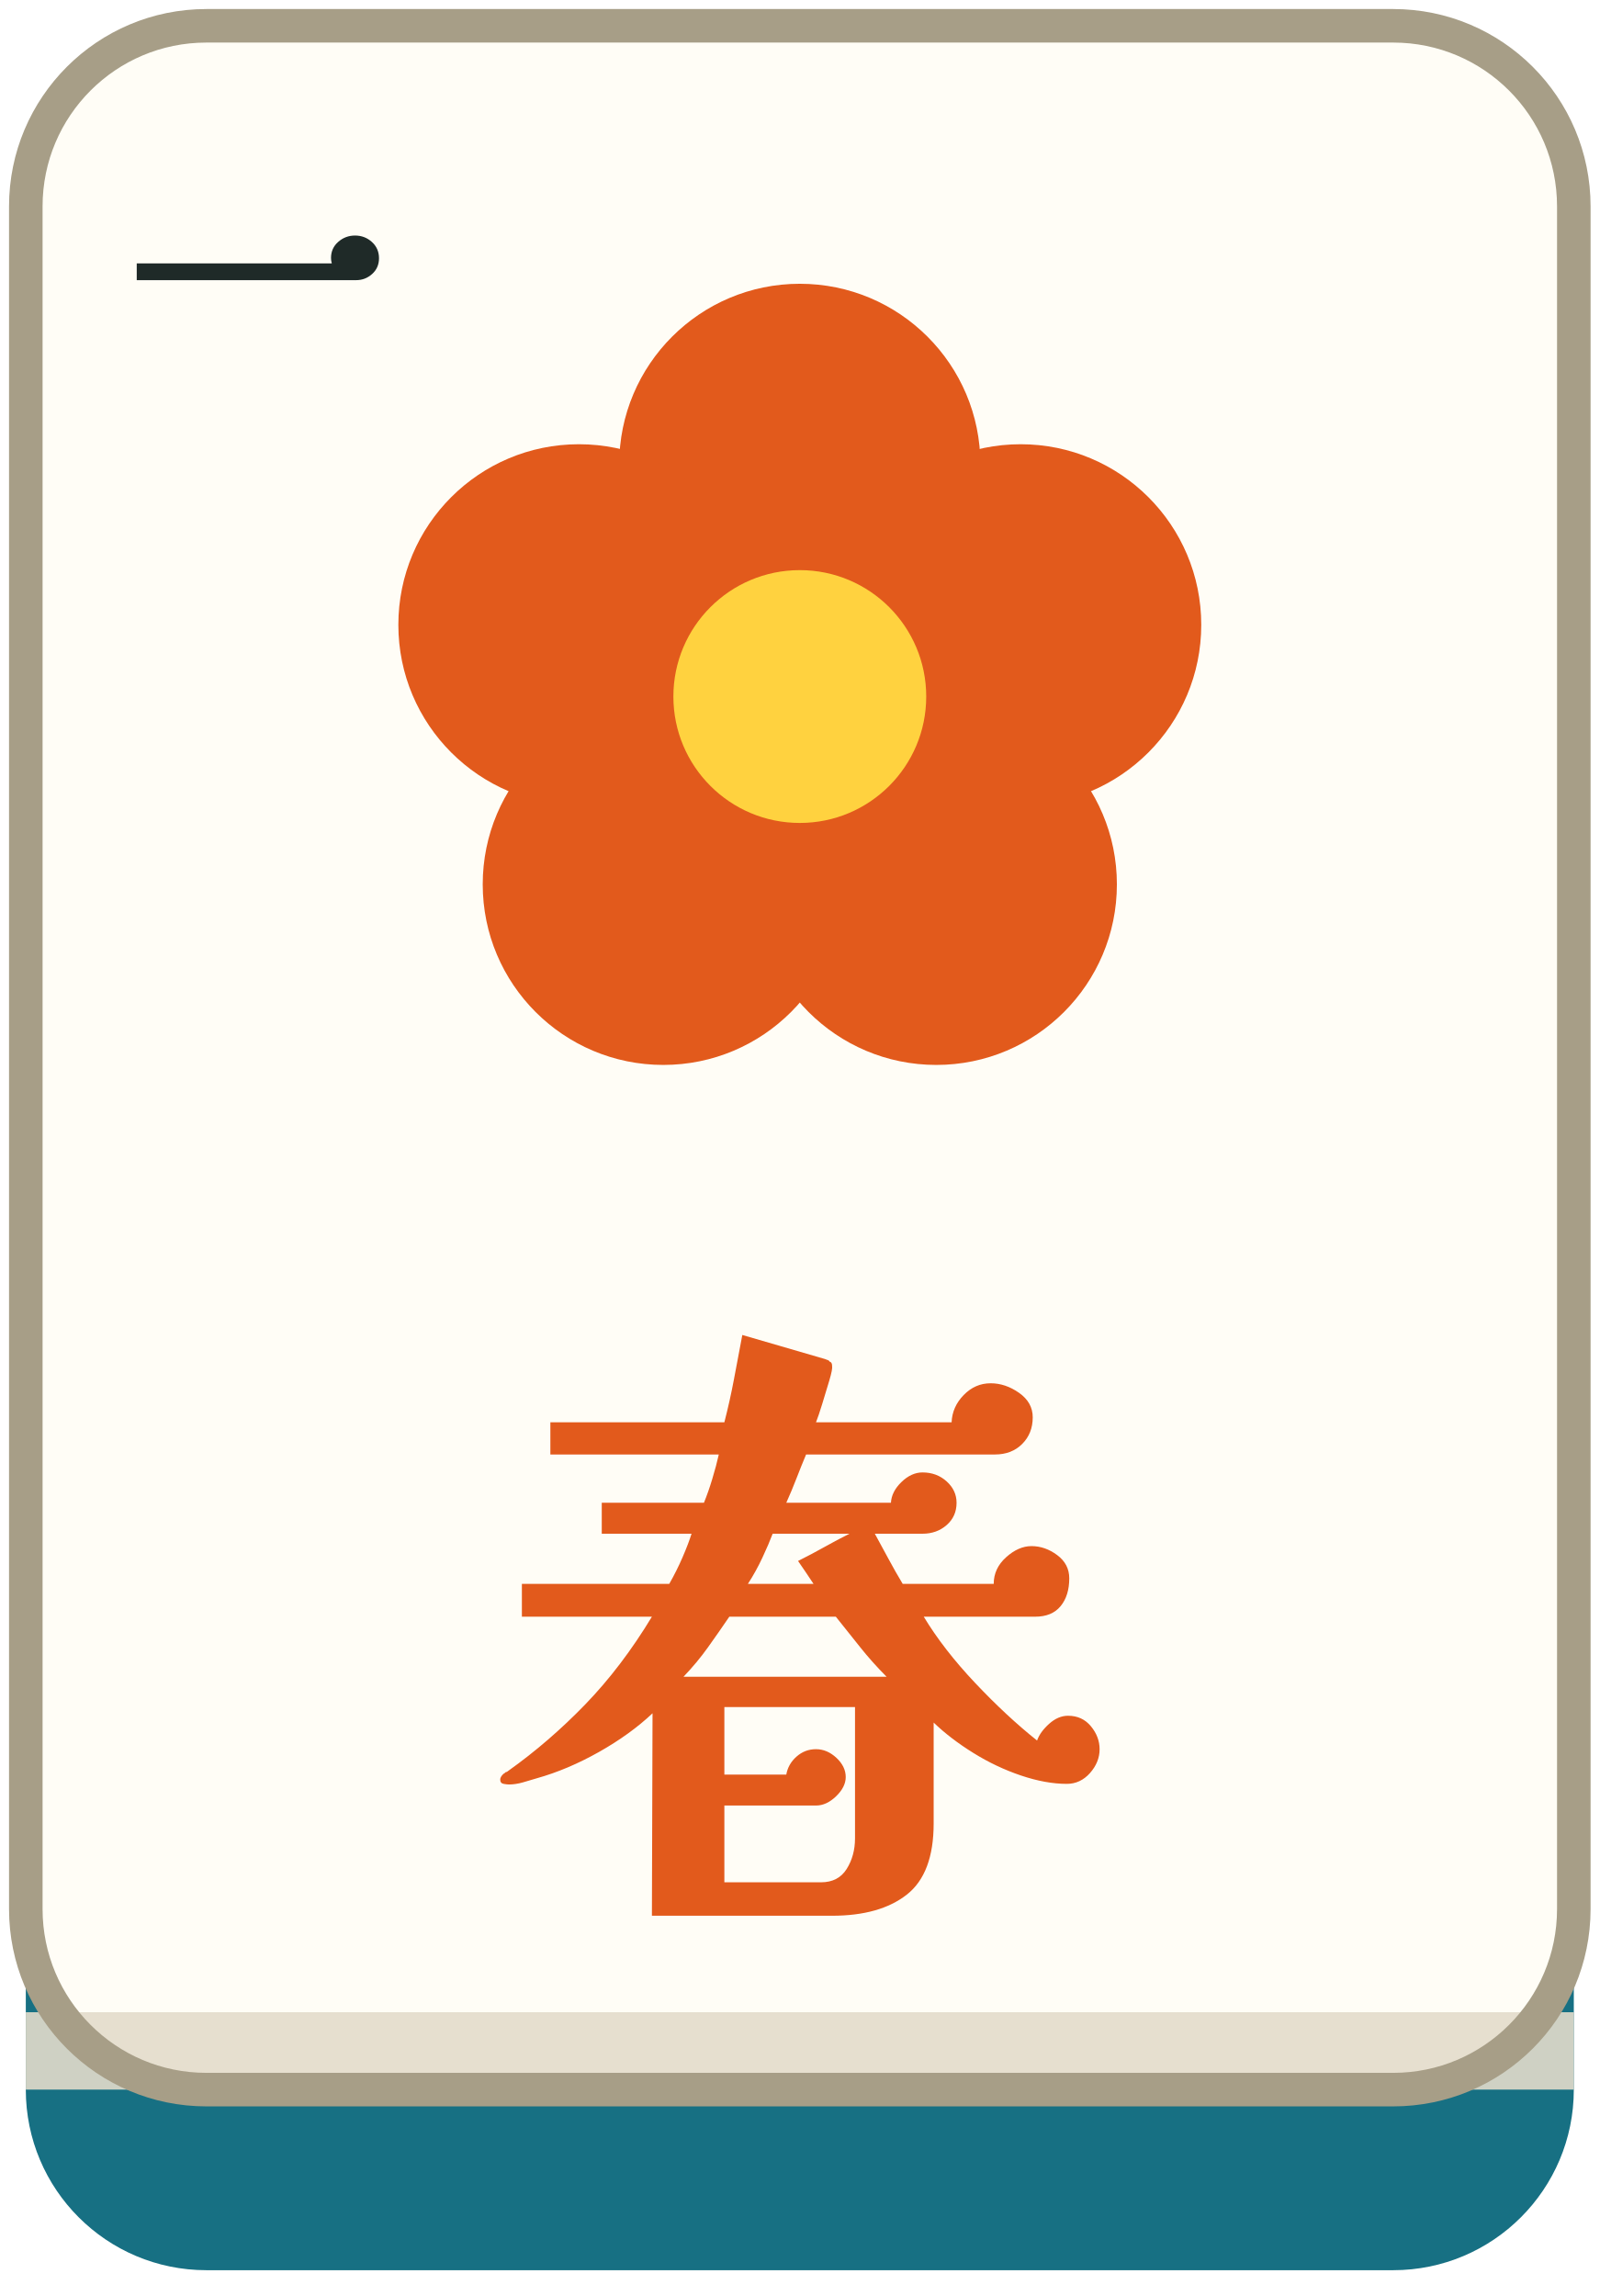
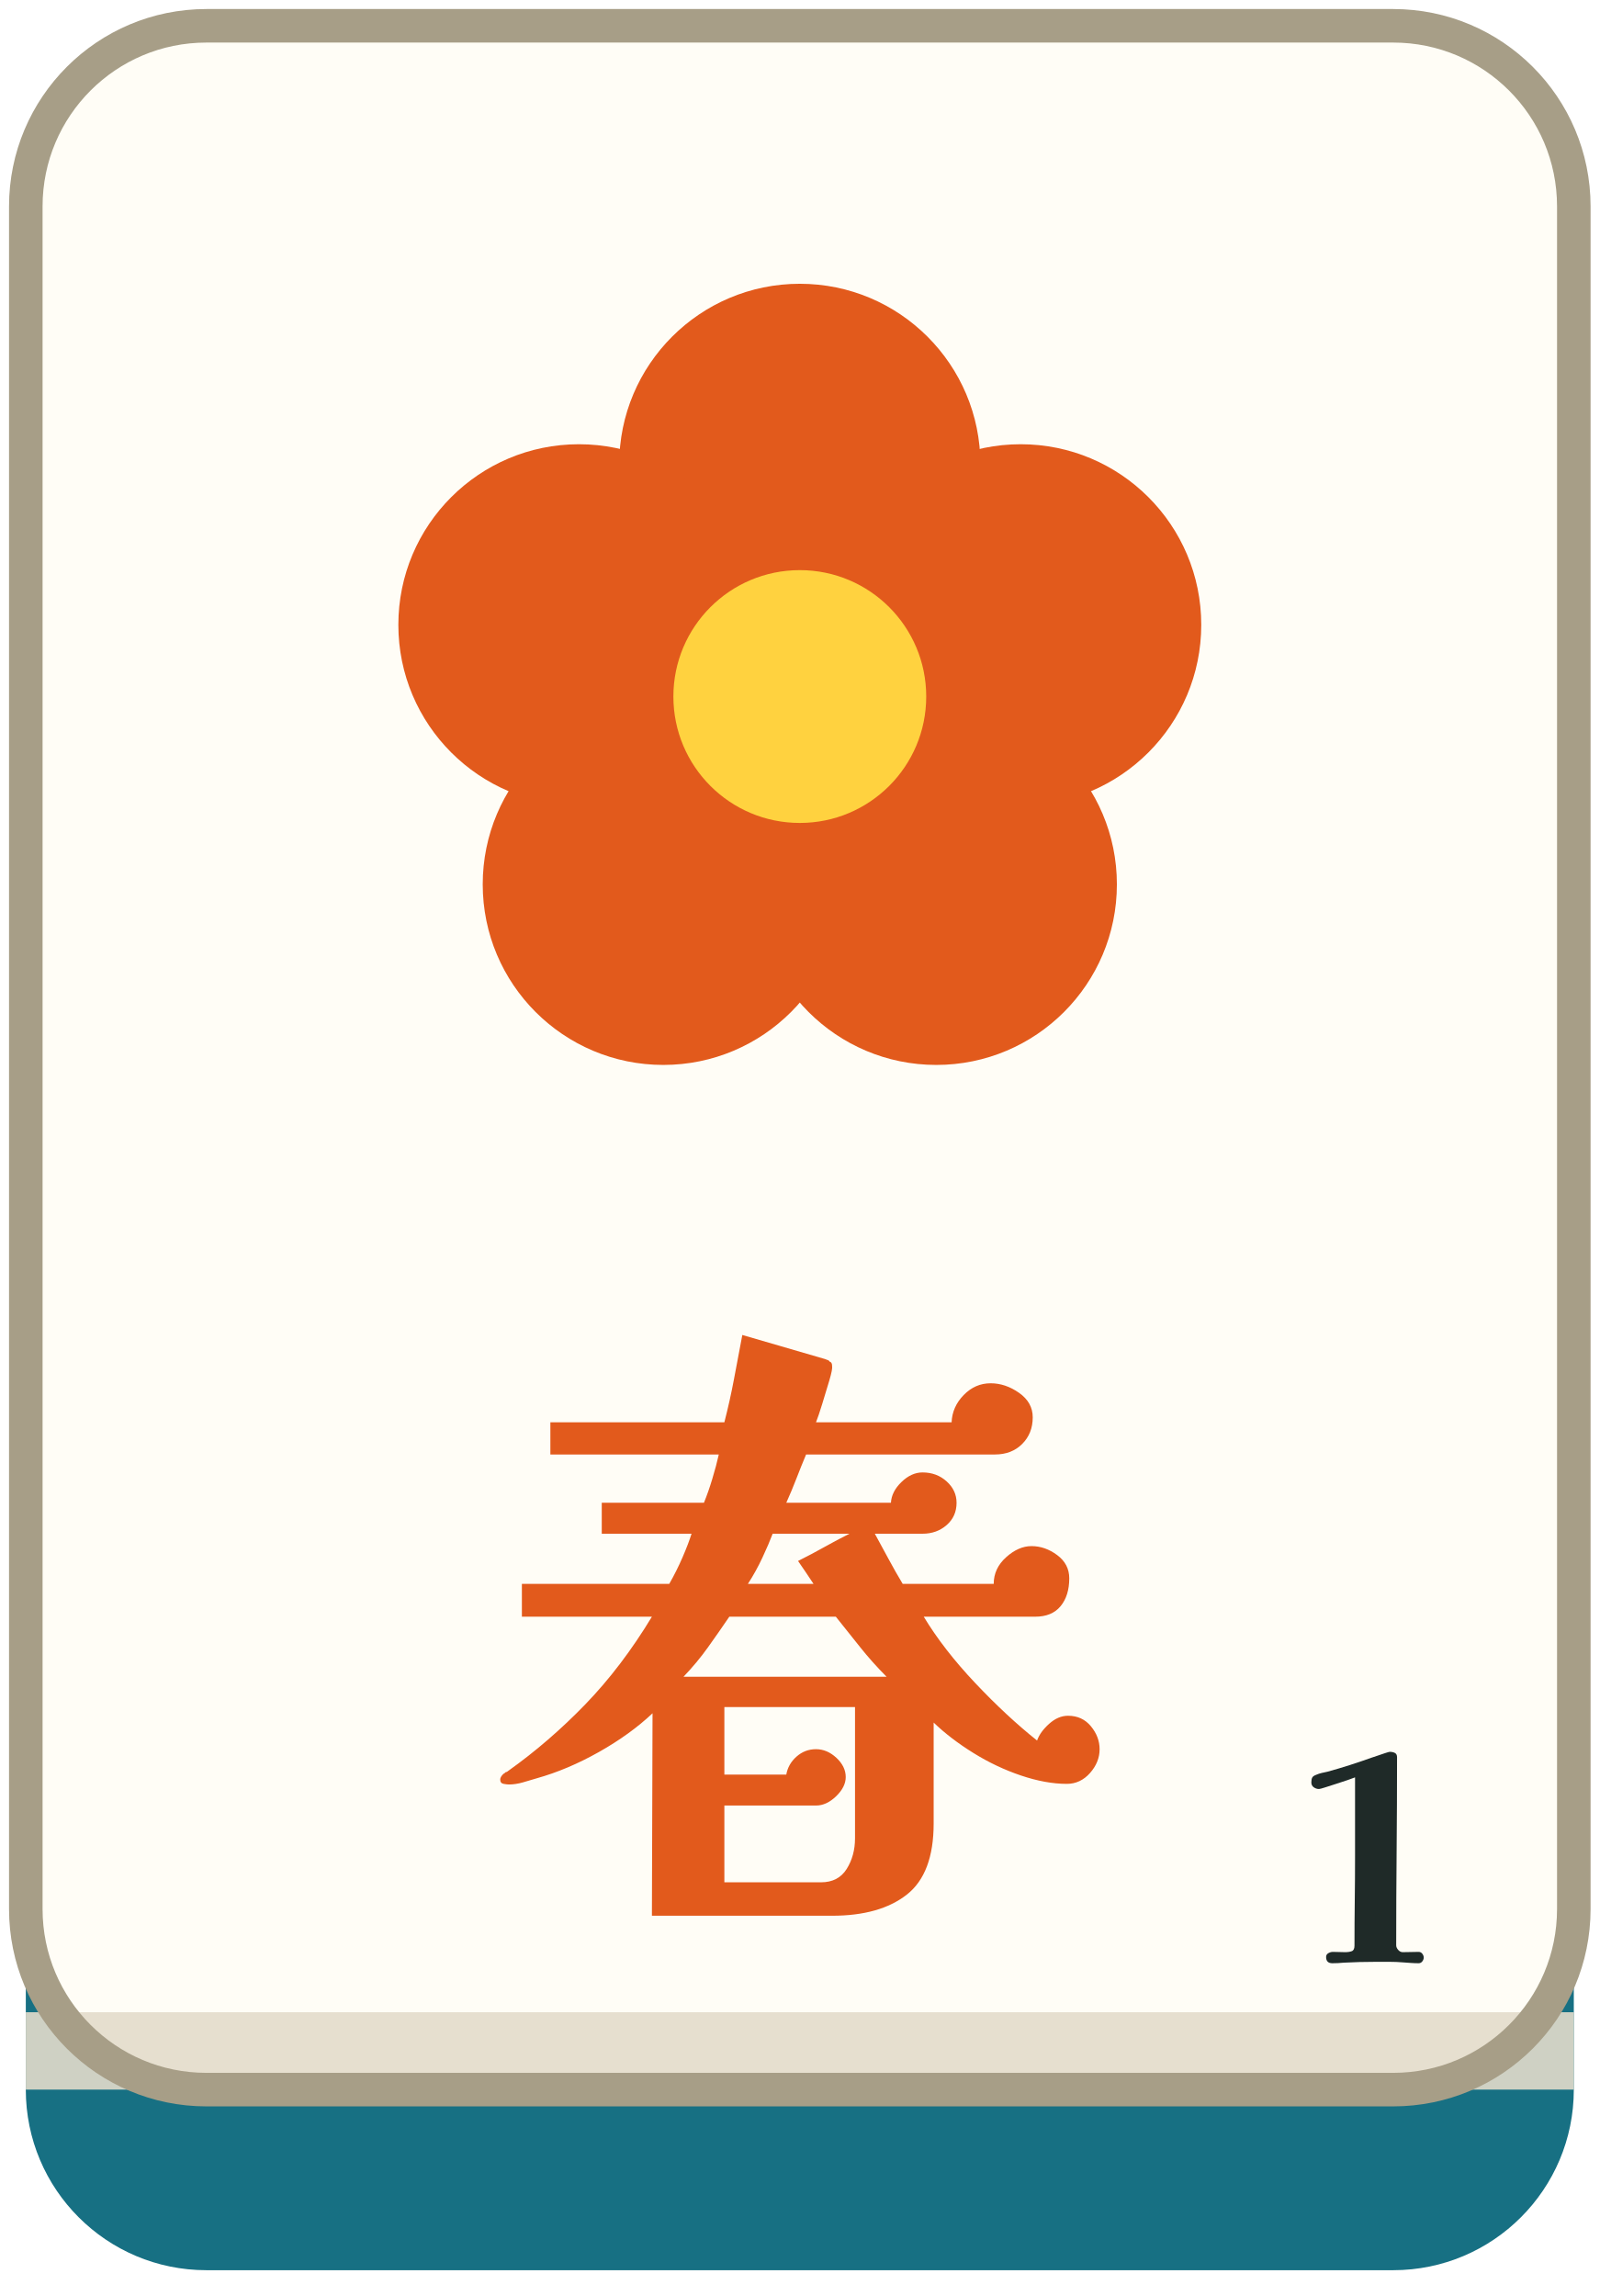
<svg xmlns="http://www.w3.org/2000/svg" viewBox="-1 -1 62 89">
  <rect x="0" y="7" width="60" height="80" rx="7" fill="#177083" />
  <rect x="0" y="0" width="60" height="80" rx="7" fill="#FFFDF6" />
  <rect x="0" y="77" width="60" height="3" fill="#E3DCCB" opacity=".9" />
  <rect x="0" y="0" width="60" height="80" rx="7" fill="none" stroke="#A79E87" stroke-width="1.3" />
  <circle cx="30.00" cy="17.00" r="7" fill="#E25A1C" />
  <circle cx="38.56" cy="23.22" r="7" fill="#E25A1C" />
  <circle cx="35.29" cy="33.28" r="7" fill="#E25A1C" />
  <circle cx="24.71" cy="33.28" r="7" fill="#E25A1C" />
  <circle cx="21.44" cy="23.22" r="7" fill="#E25A1C" />
  <circle cx="30" cy="26" r="4.90" fill="#FFD23F" />
  <path transform="translate(17.86 71.34) scale(0.024 -0.024)" d="M595 257H384V148H484Q487 165 500.5 177.0Q514 189 532 189Q550 189 565.0 175.0Q580 161 580 144Q580 128 564.5 113.0Q549 98 532 98H384V-26H540Q568 -26 581.5 -4.5Q595 17 595 45ZM646 306Q623 329 603.5 353.5Q584 378 564 403H392Q375 378 357.5 353.5Q340 329 318 306ZM462 537Q456 521 445.5 498.5Q435 476 422 456H528Q522 465 516.0 474.0Q510 483 503 493Q525 504 545.5 515.5Q566 527 586 537ZM990 189Q990 168 974.5 150.5Q959 133 937 133Q903 133 863.0 146.5Q823 160 786.0 183.0Q749 206 722 232V69Q722 -12 678.5 -46.0Q635 -80 558 -80H267L268 247Q232 213 181.5 184.5Q131 156 81 142Q71 139 59.0 135.5Q47 132 36 132Q33 132 27.5 133.0Q22 134 22 140Q22 144 27 149Q29 150 31 152Q33 152 35 154Q101 201 159.5 261.5Q218 322 267 403H57V456H295Q307 477 316.5 499.0Q326 521 331 537H186V587H351Q358 604 364.5 625.5Q371 647 375 665H103V717H384Q393 752 399.5 786.5Q406 821 413 858L547 819Q549 818 551.0 817.5Q553 817 554 815Q558 814 558 808Q559 803 553.5 784.5Q548 766 542.0 746.5Q536 727 532 717H751Q752 742 770.5 761.0Q789 780 814 780Q838 780 860.0 764.5Q882 749 882 725Q882 699 865.0 682.0Q848 665 821 665H516Q508 646 500.5 626.5Q493 607 484 587H653Q654 605 670.0 620.5Q686 636 704 636Q727 636 743.0 621.5Q759 607 759 587Q759 565 743.0 551.0Q727 537 704 537H627Q638 517 649.0 496.5Q660 476 672 456H819Q819 481 839.0 499.0Q859 517 880 517Q902 517 921.5 502.5Q941 488 941 465Q941 437 927.0 420.0Q913 403 886 403H706Q738 350 789.0 296.0Q840 242 889 203Q894 217 908.5 230.0Q923 243 939 243Q962 243 976.0 226.0Q990 209 990 189Z" fill="#E25A1C" />
-   <path transform="translate(3.92 13.46) scale(0.01 -0.01)" d="M977 445Q977 408 950.5 384.0Q924 360 888 360H38V425H794Q791 436 791 446Q791 484 819.0 508.5Q847 533 884 533Q922 533 949.5 508.0Q977 483 977 445Z" fill="#1F2A28" />
+   <path transform="translate(48.76 75.09) scale(0.011 -0.011)" d="M493 19Q493 12 488.0 5.5Q483 -1 475 -1Q462 -1 448.0 0.0Q434 1 420 2Q396 4 372.5 4.0Q349 4 325 4Q268 4 211 1Q201 0 191.0 -0.5Q181 -1 171 -1Q149 -1 149 21Q149 30 157.0 34.5Q165 39 173 39Q184 39 195.0 38.5Q206 38 216 38Q230 38 239.5 41.5Q249 45 249 61Q249 141 250.0 220.0Q251 299 251 378V654Q244 651 225.0 644.5Q206 638 184.0 631.0Q162 624 145.0 618.5Q128 613 124 613Q114 613 105.5 619.0Q97 625 97 636Q97 647 100.0 653.0Q103 659 114 663Q123 667 133.5 669.5Q144 672 154 674Q194 685 233.0 697.5Q272 710 311 724Q315 725 329.0 730.0Q343 735 357.0 739.5Q371 744 373 744Q384 744 391.5 740.0Q399 736 399 725Q399 559 397.5 393.5Q396 228 396 62Q396 54 403.0 46.0Q410 38 419 38Q433 38 447.0 38.5Q461 39 475 39Q483 39 488.0 32.5Q493 26 493 19Z" fill="#1F2A28" />
</svg>
